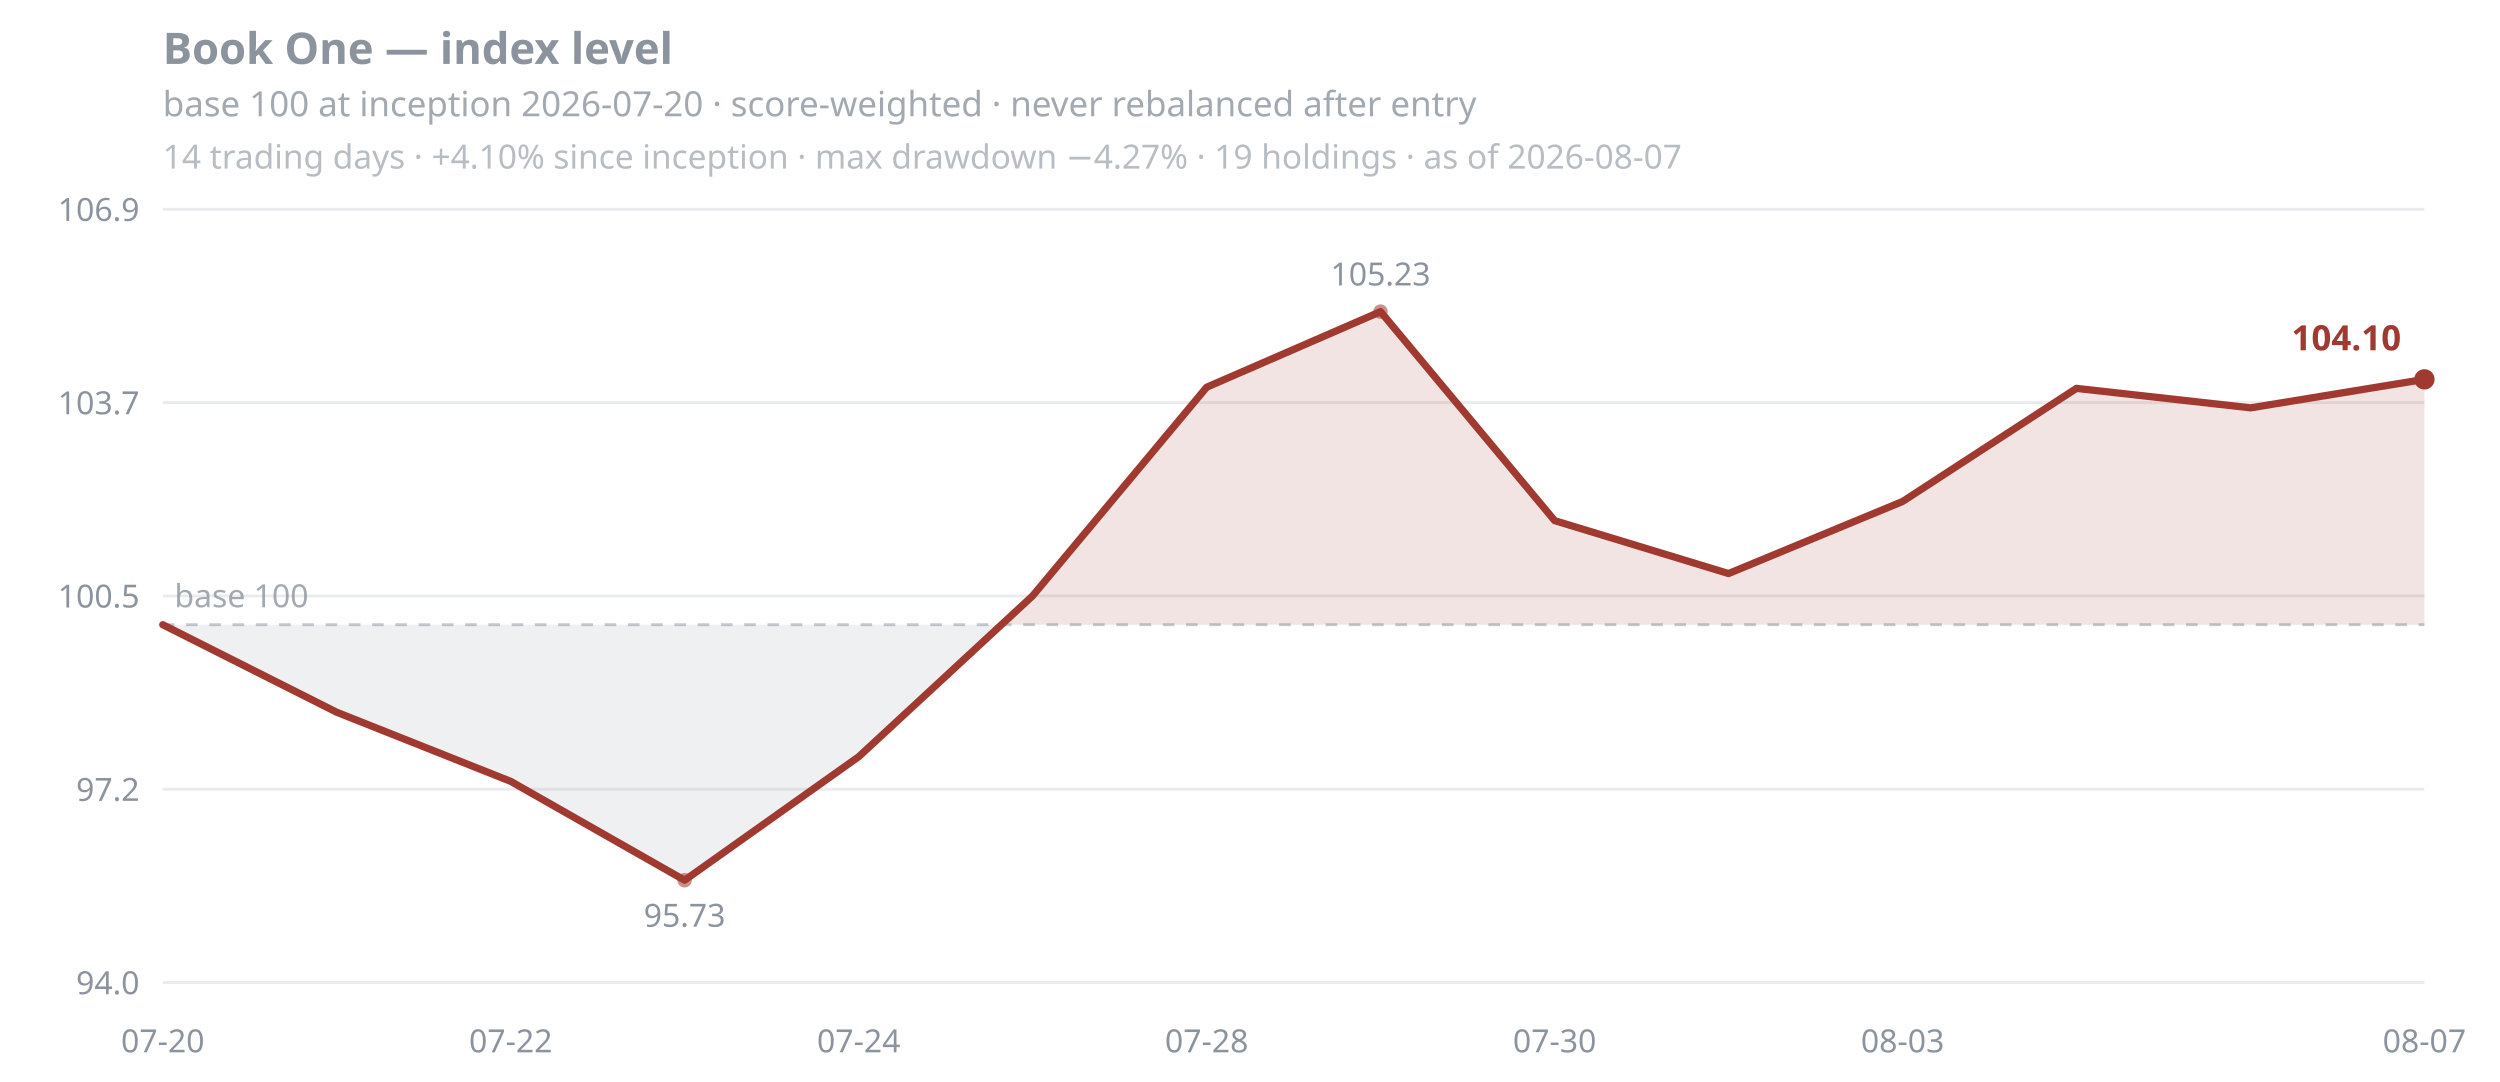
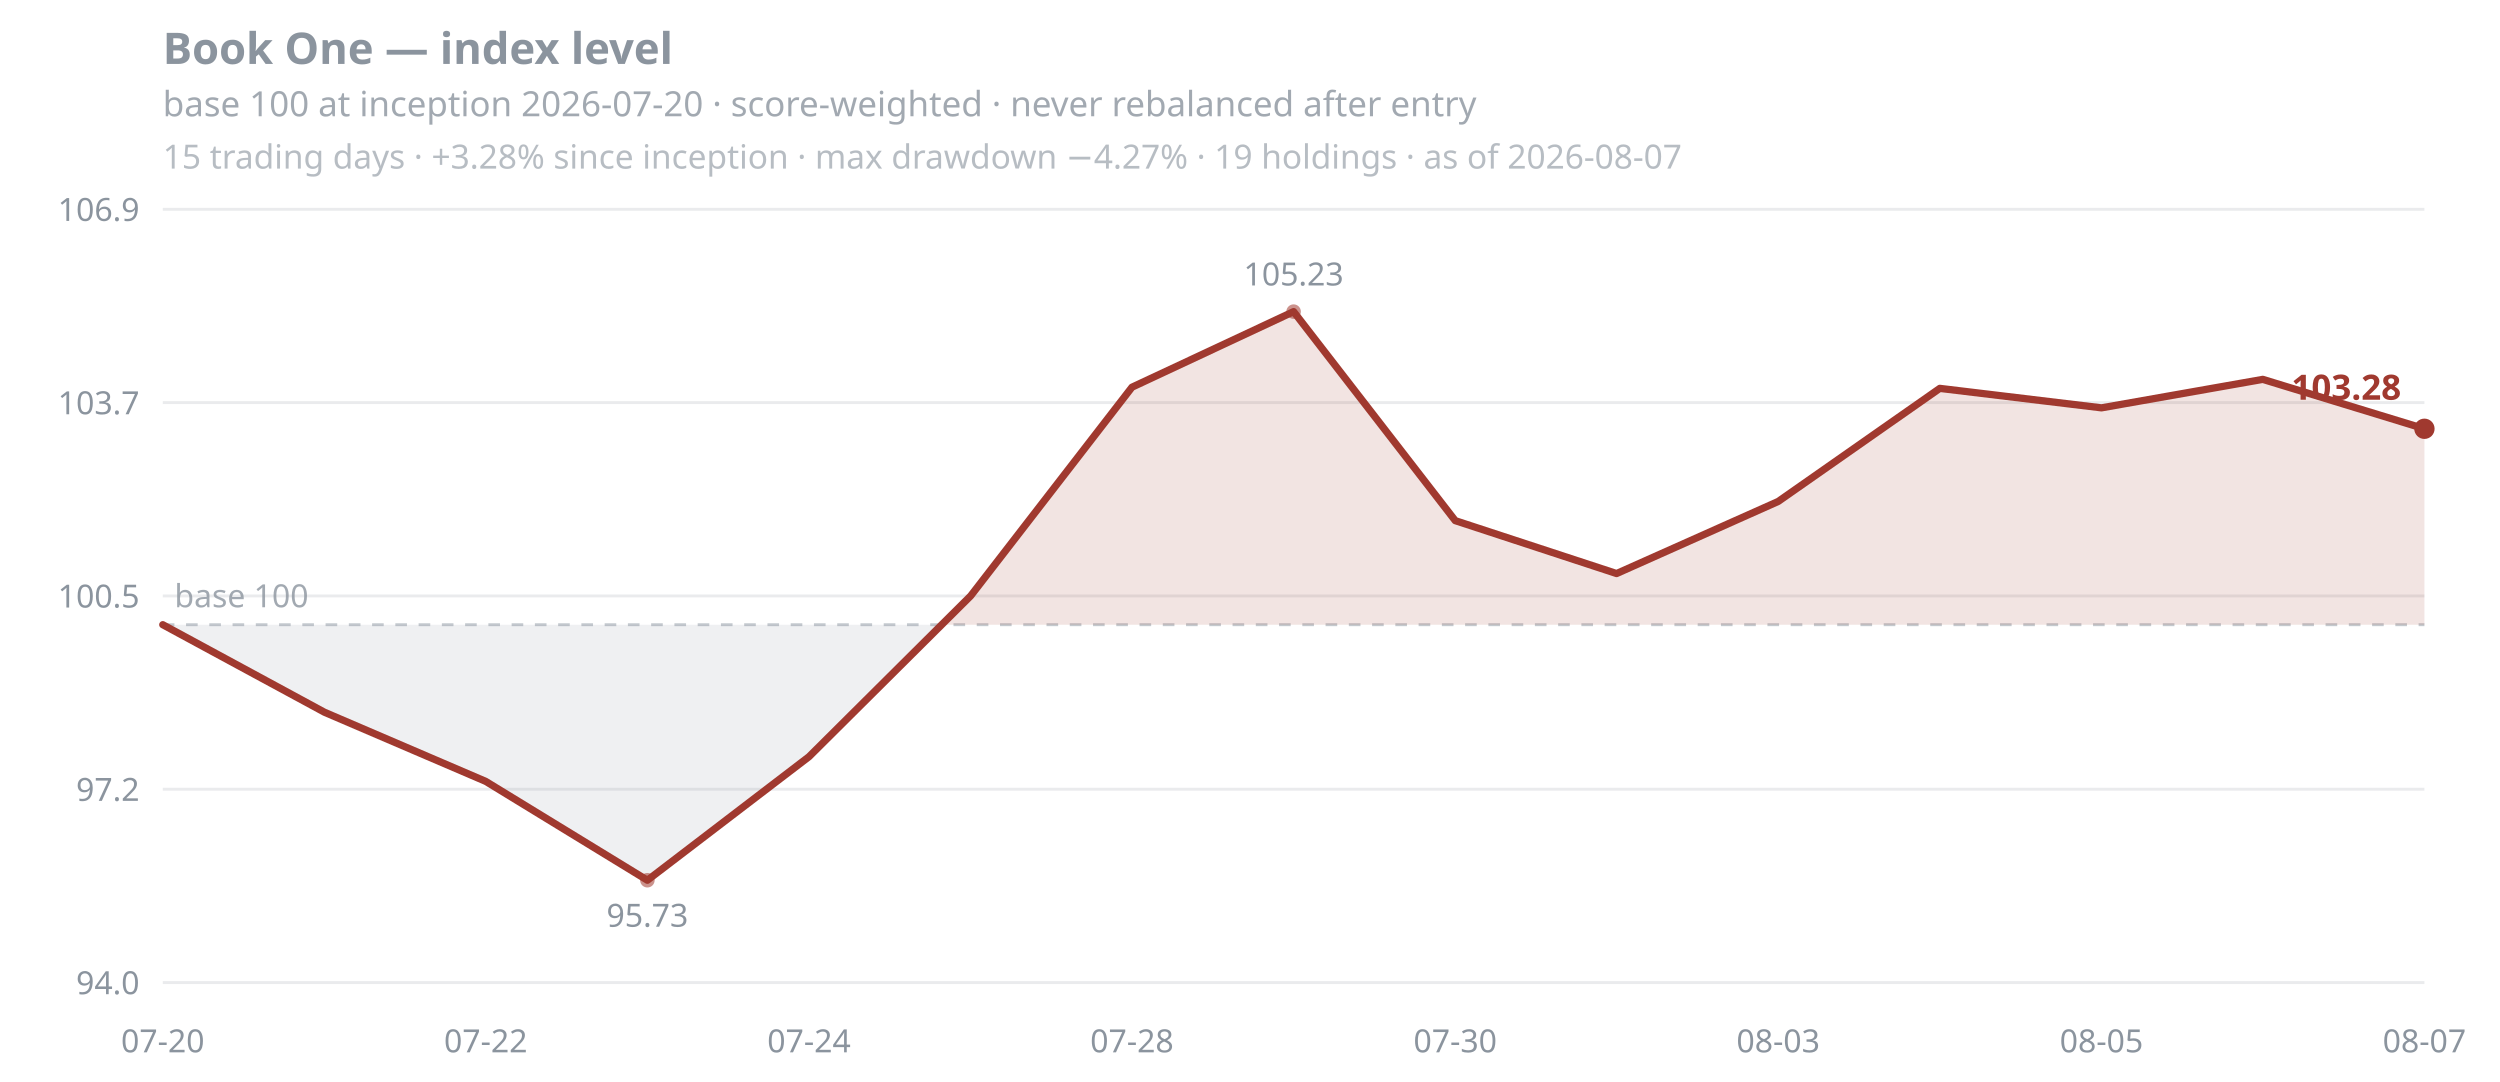
<svg xmlns="http://www.w3.org/2000/svg" viewBox="0 0 860 372" font-family="ui-sans-serif,system-ui,sans-serif">
  <text x="56" y="22" font-size="15" font-weight="600" fill="#8b949e">Book One — index level</text>
  <text x="56" y="40" font-size="12" fill="#8b949e" opacity="0.8">base 100 at inception 2026-07-20 · score-weighted · never rebalanced after entry</text>
-   <text x="56" y="58" font-size="11.5" fill="#8b949e" opacity="0.62">14 trading days · +4.10% since inception · max drawdown −4.27% · 19 holdings · as of 2026-08-07</text>
+   <text x="56" y="58" font-size="11.5" fill="#8b949e" opacity="0.62">15 trading days · +3.28% since inception · max drawdown −4.27% · 19 holdings · as of 2026-08-07</text>
  <line x1="56" y1="338.0" x2="834" y2="338.0" stroke="#8b949e" stroke-opacity="0.18" />
  <text x="48" y="342.0" font-size="11" fill="#8b949e" text-anchor="end">94.0</text>
  <line x1="56" y1="271.5" x2="834" y2="271.5" stroke="#8b949e" stroke-opacity="0.18" />
  <text x="48" y="275.5" font-size="11" fill="#8b949e" text-anchor="end">97.2</text>
  <line x1="56" y1="205.0" x2="834" y2="205.0" stroke="#8b949e" stroke-opacity="0.18" />
  <text x="48" y="209.0" font-size="11" fill="#8b949e" text-anchor="end">100.5</text>
  <line x1="56" y1="138.5" x2="834" y2="138.5" stroke="#8b949e" stroke-opacity="0.18" />
  <text x="48" y="142.5" font-size="11" fill="#8b949e" text-anchor="end">103.7</text>
  <line x1="56" y1="72.0" x2="834" y2="72.0" stroke="#8b949e" stroke-opacity="0.18" />
  <text x="48" y="76.0" font-size="11" fill="#8b949e" text-anchor="end">106.9</text>
  <line x1="56" y1="214.9" x2="834" y2="214.9" stroke="#8b949e" stroke-opacity="0.5" stroke-dasharray="4 4" />
  <text x="60" y="208.9" font-size="11" fill="#8b949e" text-anchor="start" opacity="0.8">base 100</text>
  <text x="56.0" y="362" font-size="11" fill="#8b949e" text-anchor="middle">07-20</text>
-   <text x="175.7" y="362" font-size="11" fill="#8b949e" text-anchor="middle">07-22</text>
-   <text x="295.4" y="362" font-size="11" fill="#8b949e" text-anchor="middle">07-24</text>
-   <text x="415.1" y="362" font-size="11" fill="#8b949e" text-anchor="middle">07-28</text>
-   <text x="534.8" y="362" font-size="11" fill="#8b949e" text-anchor="middle">07-30</text>
-   <text x="654.5" y="362" font-size="11" fill="#8b949e" text-anchor="middle">08-03</text>
+   <text x="167.1" y="362" font-size="11" fill="#8b949e" text-anchor="middle">07-22</text>
+   <text x="278.3" y="362" font-size="11" fill="#8b949e" text-anchor="middle">07-24</text>
+   <text x="389.4" y="362" font-size="11" fill="#8b949e" text-anchor="middle">07-28</text>
+   <text x="500.6" y="362" font-size="11" fill="#8b949e" text-anchor="middle">07-30</text>
+   <text x="611.7" y="362" font-size="11" fill="#8b949e" text-anchor="middle">08-03</text>
+   <text x="722.9" y="362" font-size="11" fill="#8b949e" text-anchor="middle">08-05</text>
  <text x="834.0" y="362" font-size="11" fill="#8b949e" text-anchor="middle">08-07</text>
  <defs>
    <clipPath id="above">
      <rect x="56" y="72" width="778" height="142.9" />
    </clipPath>
    <clipPath id="below">
      <rect x="56" y="214.9" width="778" height="123.1" />
    </clipPath>
  </defs>
-   <polygon points="56.0,214.9 56.0,214.9 115.8,245.0 175.7,268.8 235.5,302.8 295.4,260.3 355.2,205.0 415.1,133.2 474.9,107.2 534.8,179.1 594.6,197.3 654.5,172.5 714.3,133.6 774.2,140.3 834.0,130.5 834.0,214.9" fill="#a0392f" fill-opacity="0.14" clip-path="url(#above)" />
-   <polygon points="56.0,214.9 56.0,214.9 115.8,245.0 175.7,268.8 235.5,302.8 295.4,260.3 355.2,205.0 415.1,133.2 474.9,107.2 534.8,179.1 594.6,197.3 654.5,172.5 714.3,133.6 774.2,140.3 834.0,130.5 834.0,214.9" fill="#8b949e" fill-opacity="0.14" clip-path="url(#below)" />
-   <polyline points="56.0,214.9 115.8,245.0 175.7,268.8 235.5,302.8 295.4,260.3 355.2,205.0 415.1,133.2 474.9,107.2 534.8,179.1 594.6,197.3 654.5,172.5 714.3,133.6 774.2,140.3 834.0,130.5" fill="none" stroke="#a0392f" stroke-width="2.5" stroke-linejoin="round" stroke-linecap="round" />
-   <circle cx="235.5" cy="302.8" r="2.5" fill="#a0392f" fill-opacity="0.55" />
-   <text x="235.5" y="318.8" font-size="11" fill="#8b949e" text-anchor="middle">95.73</text>
-   <circle cx="474.9" cy="107.2" r="2.5" fill="#a0392f" fill-opacity="0.55" />
-   <text x="474.9" y="98.2" font-size="11" fill="#8b949e" text-anchor="middle">105.23</text>
-   <circle cx="834.0" cy="130.5" r="3.5" fill="#a0392f" />
-   <text x="826.0" y="120.5" font-size="12" font-weight="600" fill="#a0392f" text-anchor="end">104.10</text>
+   <polygon points="56.0,214.9 56.0,214.9 111.6,245.0 167.1,268.8 222.7,302.8 278.3,260.3 333.9,205.0 389.4,133.2 445.0,107.2 500.6,179.1 556.1,197.3 611.7,172.5 667.3,133.6 722.9,140.3 778.4,130.5 834.0,147.5 834.0,214.9" fill="#a0392f" fill-opacity="0.14" clip-path="url(#above)" />
+   <polygon points="56.0,214.9 56.0,214.9 111.6,245.0 167.1,268.8 222.7,302.8 278.3,260.3 333.9,205.0 389.4,133.2 445.0,107.2 500.6,179.1 556.1,197.3 611.7,172.5 667.3,133.6 722.9,140.3 778.4,130.5 834.0,147.5 834.0,214.9" fill="#8b949e" fill-opacity="0.14" clip-path="url(#below)" />
+   <polyline points="56.0,214.9 111.6,245.0 167.1,268.8 222.7,302.8 278.3,260.3 333.9,205.0 389.4,133.2 445.0,107.2 500.6,179.1 556.1,197.3 611.7,172.5 667.3,133.6 722.9,140.3 778.4,130.5 834.0,147.5" fill="none" stroke="#a0392f" stroke-width="2.5" stroke-linejoin="round" stroke-linecap="round" />
+   <circle cx="222.7" cy="302.8" r="2.5" fill="#a0392f" fill-opacity="0.55" />
+   <text x="222.7" y="318.8" font-size="11" fill="#8b949e" text-anchor="middle">95.73</text>
+   <circle cx="445.0" cy="107.2" r="2.5" fill="#a0392f" fill-opacity="0.55" />
+   <text x="445.0" y="98.2" font-size="11" fill="#8b949e" text-anchor="middle">105.23</text>
+   <circle cx="834.0" cy="147.5" r="3.5" fill="#a0392f" />
+   <text x="826.0" y="137.5" font-size="12" font-weight="600" fill="#a0392f" text-anchor="end">103.28</text>
</svg>
